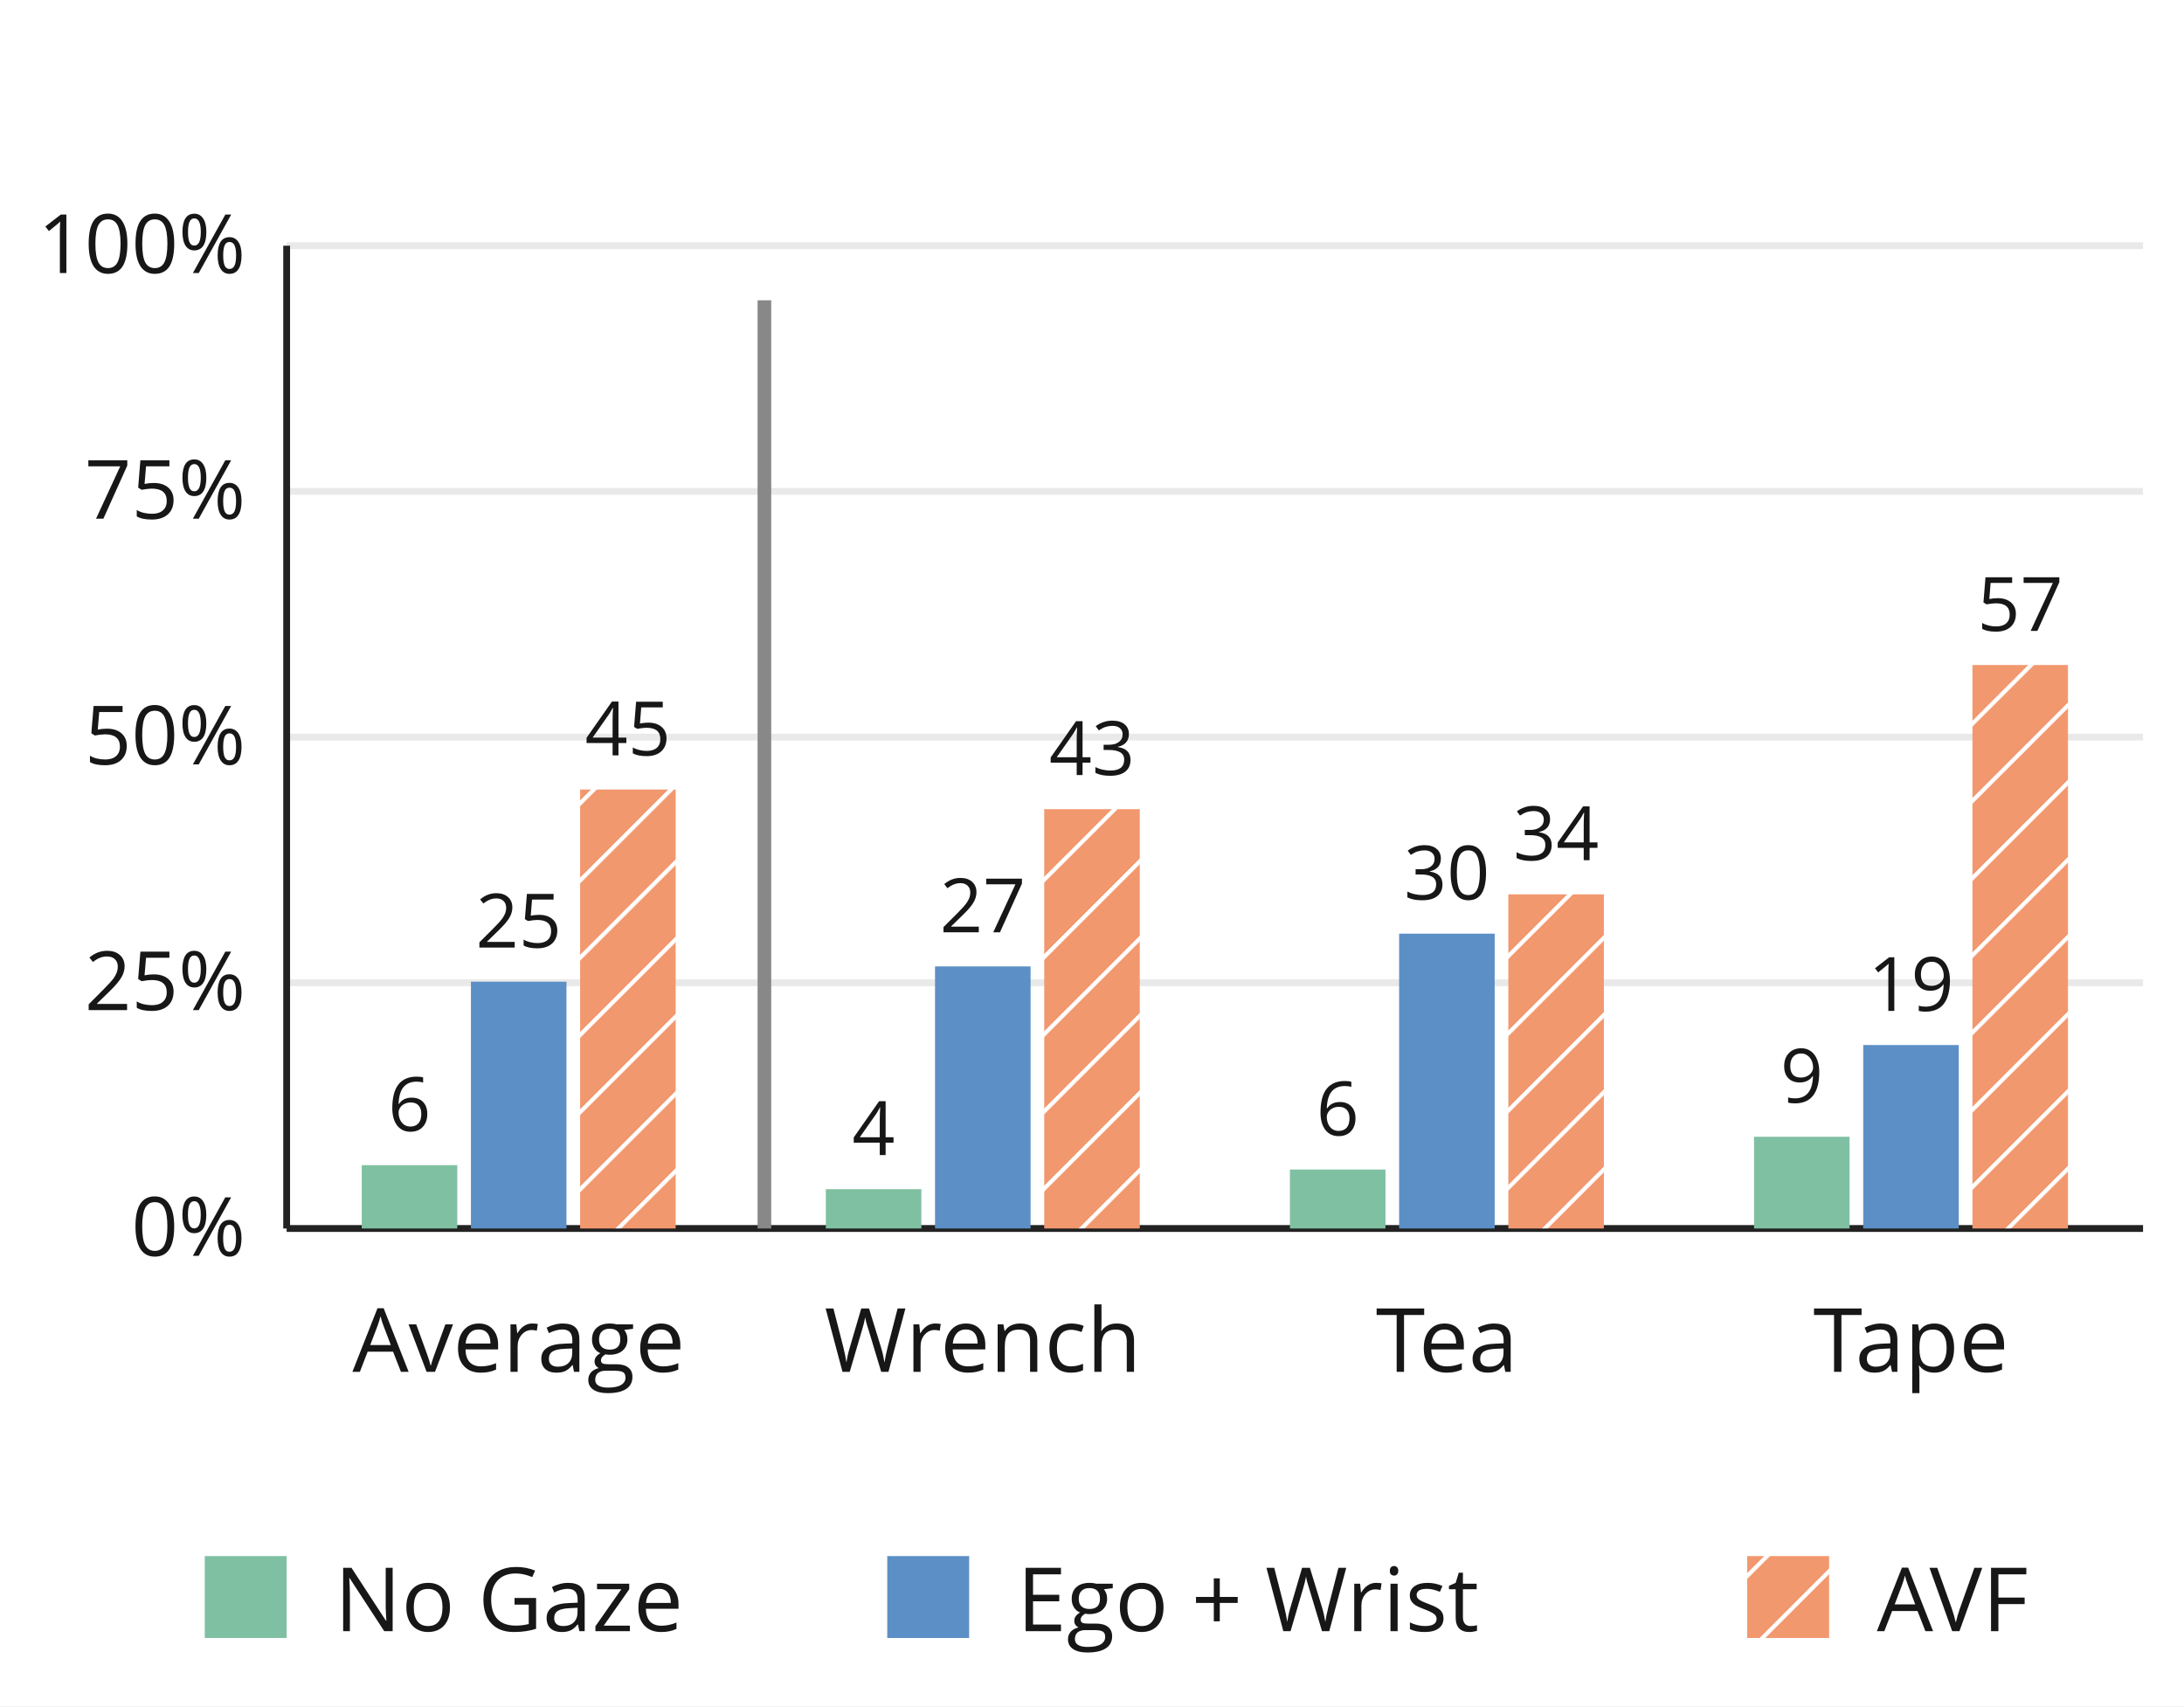
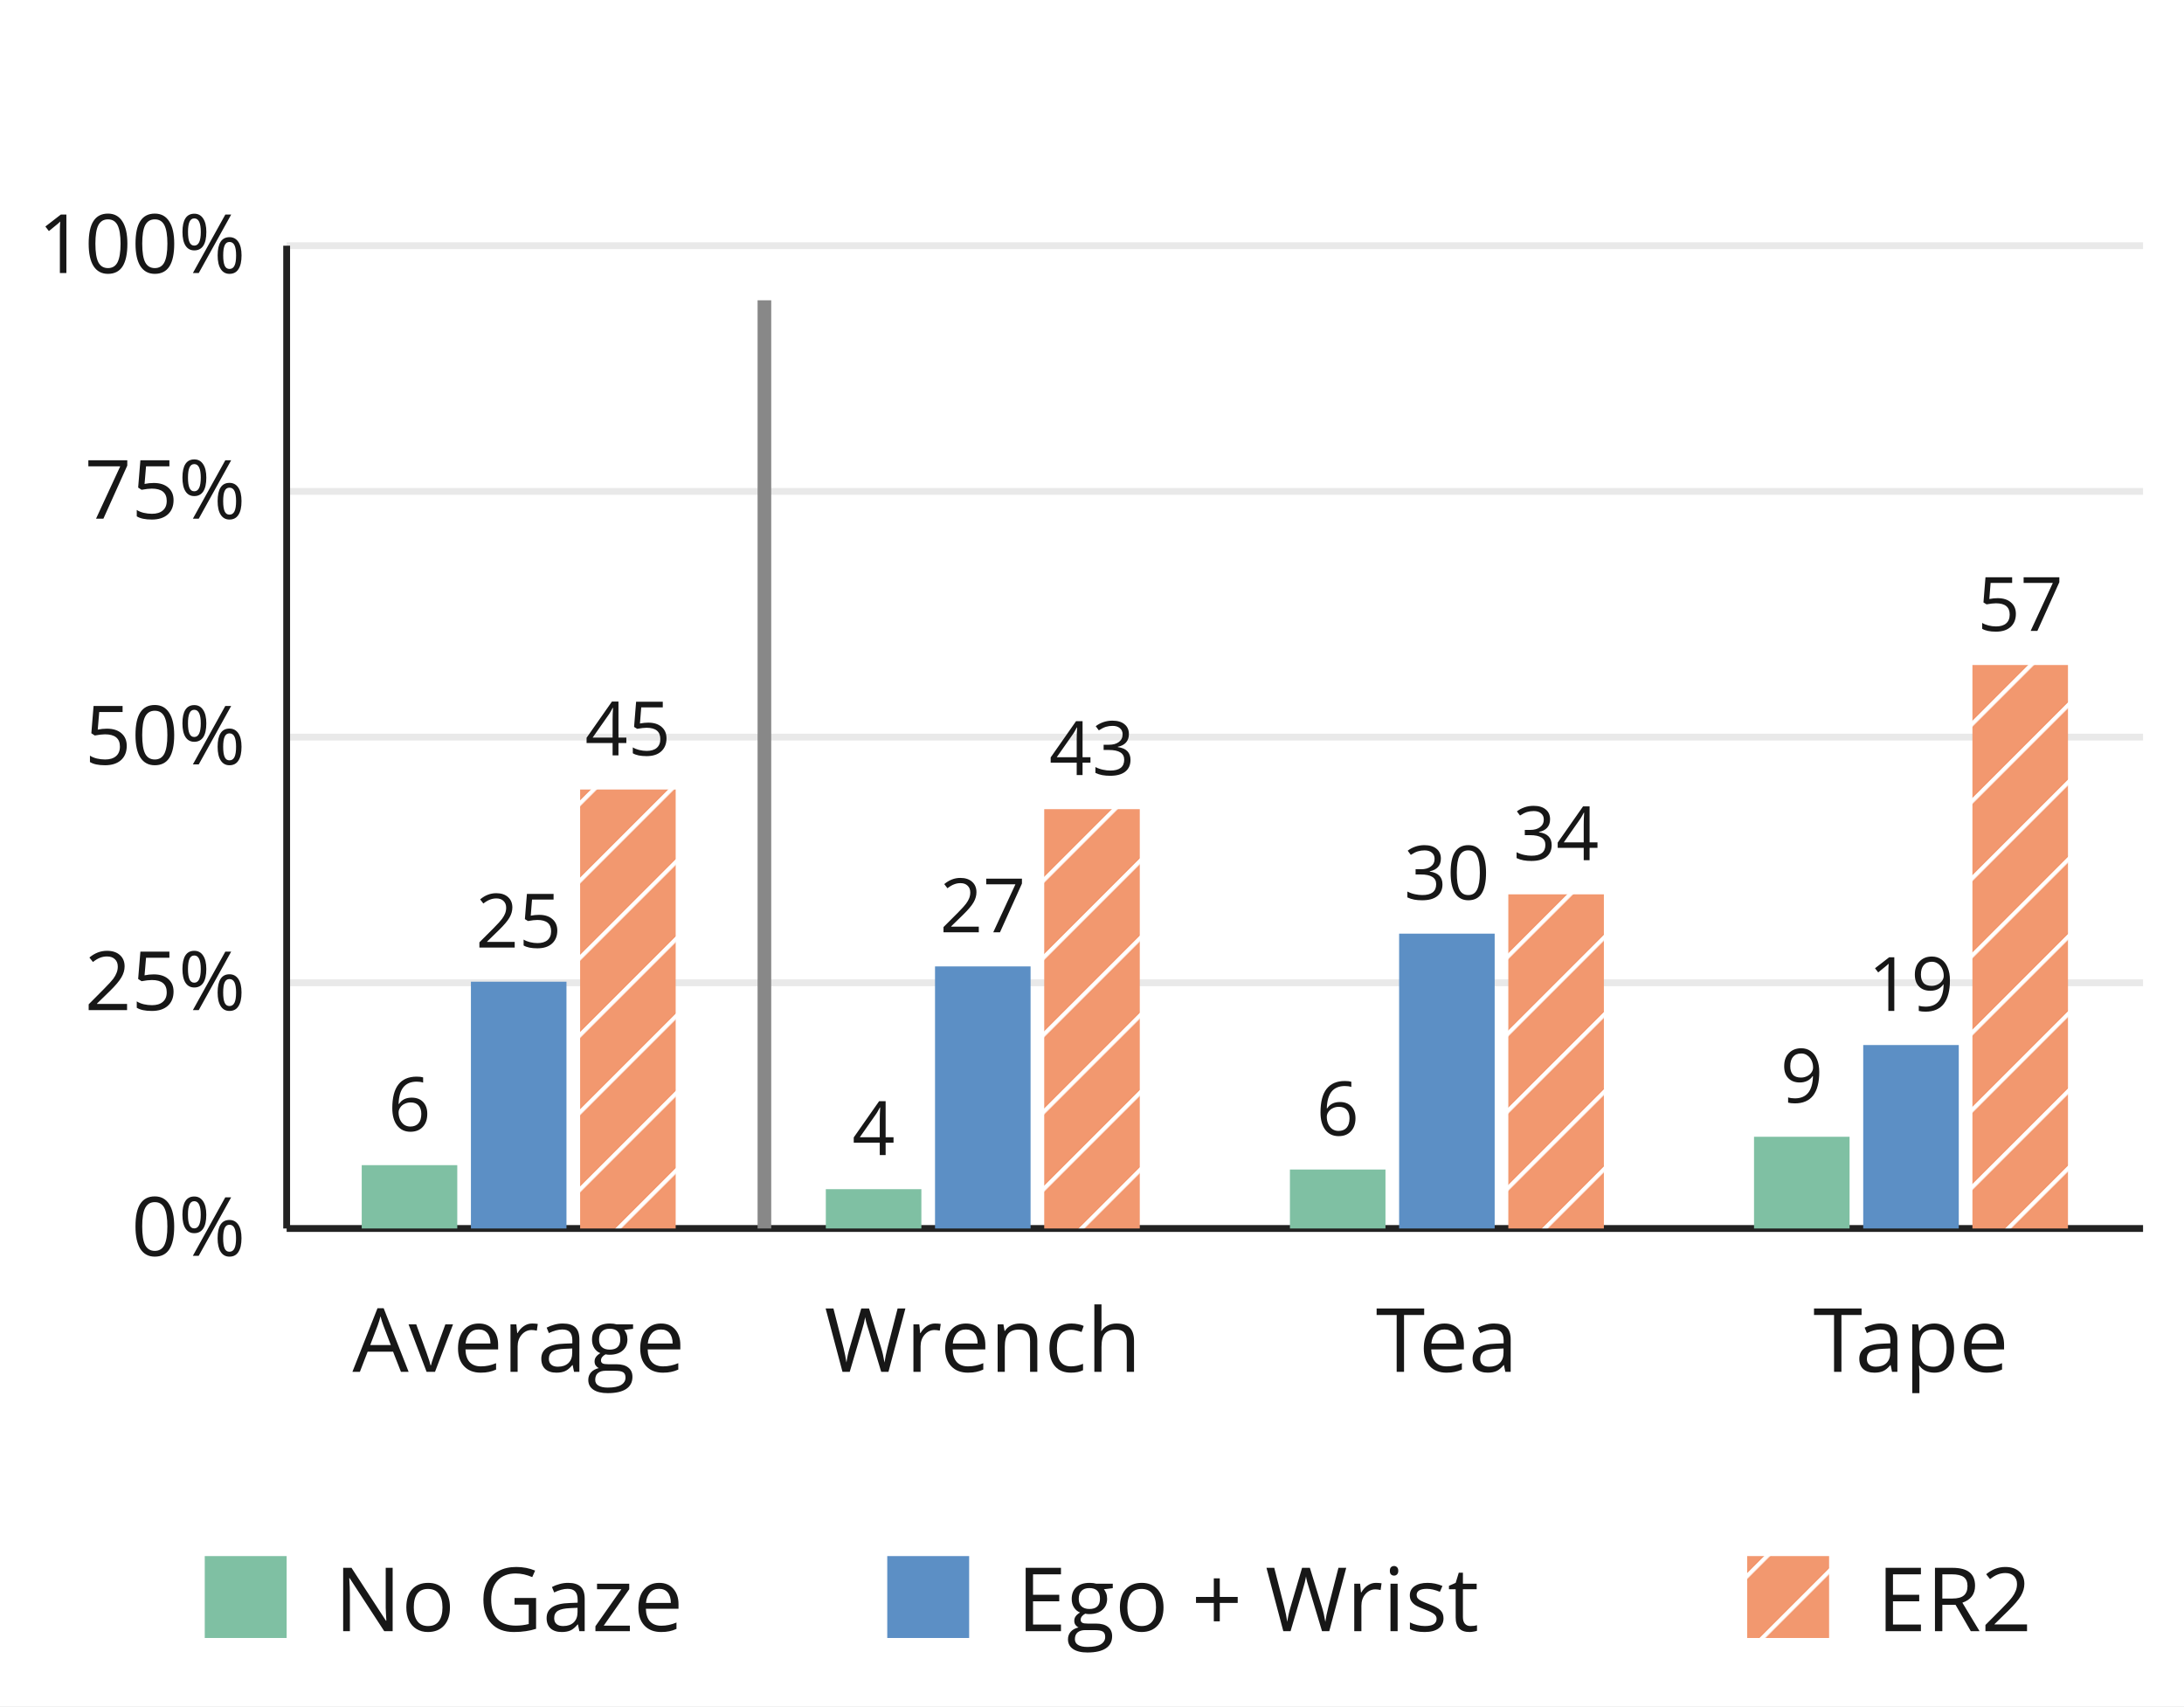
<svg xmlns="http://www.w3.org/2000/svg" width="320" height="250" viewBox="0 0 320 250" role="img" aria-labelledby="title desc">
  <defs>
    <pattern id="avf-hatch" width="8" height="8" patternUnits="userSpaceOnUse" patternTransform="rotate(45)">
      <rect width="8" height="8" fill="#f2986f" />
      <line x1="0" y1="0" x2="0" y2="8" stroke="#fff" stroke-width="1.2" />
    </pattern>
    <style>
      text { font-family: "Avenir Next", Avenir, "Open Sans", sans-serif; fill: #171717; letter-spacing: 0; }
      .legend { font-size: 13px; }
      .section-label { font-size: 14px; fill: #555; }
      .axis-label { font-size: 12px; }
      .task-label { font-size: 13px; }
      .value { font-size: 11px; text-anchor: middle; }
      .grid { stroke: #e9e9e9; stroke-width: 1; }
      .axis { stroke: #222; stroke-width: 1; }
    </style>
  </defs>
  <rect width="320" height="250" fill="#fff" />
  <g transform="translate(0 -24)">
    <g class="grid">
      <line x1="42" y1="60" x2="314" y2="60" />
      <line x1="42" y1="96" x2="314" y2="96" />
      <line x1="42" y1="132" x2="314" y2="132" />
      <line x1="42" y1="168" x2="314" y2="168" />
    </g>
    <g class="axis">
      <line x1="42" y1="60" x2="42" y2="204" />
      <line x1="42" y1="204" x2="314" y2="204" />
      <line x1="112" y1="68" x2="112" y2="204" stroke="#888" stroke-width="2" />
    </g>
    <g class="axis-label" text-anchor="end">
      <text x="36" y="64">100%</text>
      <text x="36" y="100">75%</text>
      <text x="36" y="136">50%</text>
      <text x="36" y="172">25%</text>
      <text x="36" y="208">0%</text>
    </g>
    <g data-task="Average">
      <rect data-policy="No Gaze" data-value="6.444444" x="53" y="194.72" width="14" height="9.28" fill="#7fc0a3" />
      <text class="value" x="60" y="189.72">6</text>
      <rect data-policy="Ego + Wrist" data-value="25.111111" x="69" y="167.84" width="14" height="36.16" fill="#5c8fc5" />
      <text class="value" x="76" y="162.84">25</text>
-       <rect data-policy="AVF" data-value="44.666667" x="85" y="139.68" width="14" height="64.32" fill="url(#avf-hatch)" />
+       <rect data-policy="ER2" data-value="44.666667" x="85" y="139.68" width="14" height="64.32" fill="url(#avf-hatch)" />
      <text class="value" x="92" y="134.68">45</text>
      <text class="task-label" x="76" y="225" text-anchor="middle">Average</text>
    </g>
    <g data-task="Wrench">
      <rect data-policy="No Gaze" data-value="4.000000" x="121" y="198.24" width="14" height="5.76" fill="#7fc0a3" />
      <text class="value" x="128" y="193.24">4</text>
      <rect data-policy="Ego + Wrist" data-value="26.666667" x="137" y="165.6" width="14" height="38.4" fill="#5c8fc5" />
      <text class="value" x="144" y="160.6">27</text>
-       <rect data-policy="AVF" data-value="42.666667" x="153" y="142.56" width="14" height="61.44" fill="url(#avf-hatch)" />
+       <rect data-policy="ER2" data-value="42.666667" x="153" y="142.56" width="14" height="61.44" fill="url(#avf-hatch)" />
      <text class="value" x="160" y="137.56">43</text>
      <text class="task-label" x="144" y="225" text-anchor="middle">Wrench</text>
    </g>
    <g data-task="Tea">
      <rect data-policy="No Gaze" data-value="6.000000" x="189" y="195.36" width="14" height="8.64" fill="#7fc0a3" />
      <text class="value" x="196" y="190.36">6</text>
      <rect data-policy="Ego + Wrist" data-value="30.000000" x="205" y="160.8" width="14" height="43.2" fill="#5c8fc5" />
      <text class="value" x="212" y="155.8">30</text>
-       <rect data-policy="AVF" data-value="34.000000" x="221" y="155.04" width="14" height="48.96" fill="url(#avf-hatch)" />
+       <rect data-policy="ER2" data-value="34.000000" x="221" y="155.04" width="14" height="48.96" fill="url(#avf-hatch)" />
      <text class="value" x="228" y="150.04">34</text>
      <text class="task-label" x="212" y="225" text-anchor="middle">Tea</text>
    </g>
    <g data-task="Tape">
      <rect data-policy="No Gaze" data-value="9.333333" x="257" y="190.56" width="14" height="13.44" fill="#7fc0a3" />
      <text class="value" x="264" y="185.56">9</text>
      <rect data-policy="Ego + Wrist" data-value="18.666667" x="273" y="177.12" width="14" height="26.88" fill="#5c8fc5" />
      <text class="value" x="280" y="172.12">19</text>
-       <rect data-policy="AVF" data-value="57.333333" x="289" y="121.44" width="14" height="82.56" fill="url(#avf-hatch)" />
+       <rect data-policy="ER2" data-value="57.333333" x="289" y="121.44" width="14" height="82.56" fill="url(#avf-hatch)" />
      <text class="value" x="296" y="116.44">57</text>
      <text class="task-label" x="280" y="225" text-anchor="middle">Tape</text>
    </g>
  </g>
  <g class="legend">
    <rect x="30" y="228" width="12" height="12" fill="#7fc0a3" />
    <text x="49" y="239">No Gaze</text>
    <rect x="130" y="228" width="12" height="12" fill="#5c8fc5" />
    <text x="149" y="239">Ego + Wrist</text>
    <rect x="256" y="228" width="12" height="12" fill="url(#avf-hatch)" />
-     <text x="275" y="239">AVF</text>
+     <text x="275" y="239">ER2</text>
  </g>
</svg>
